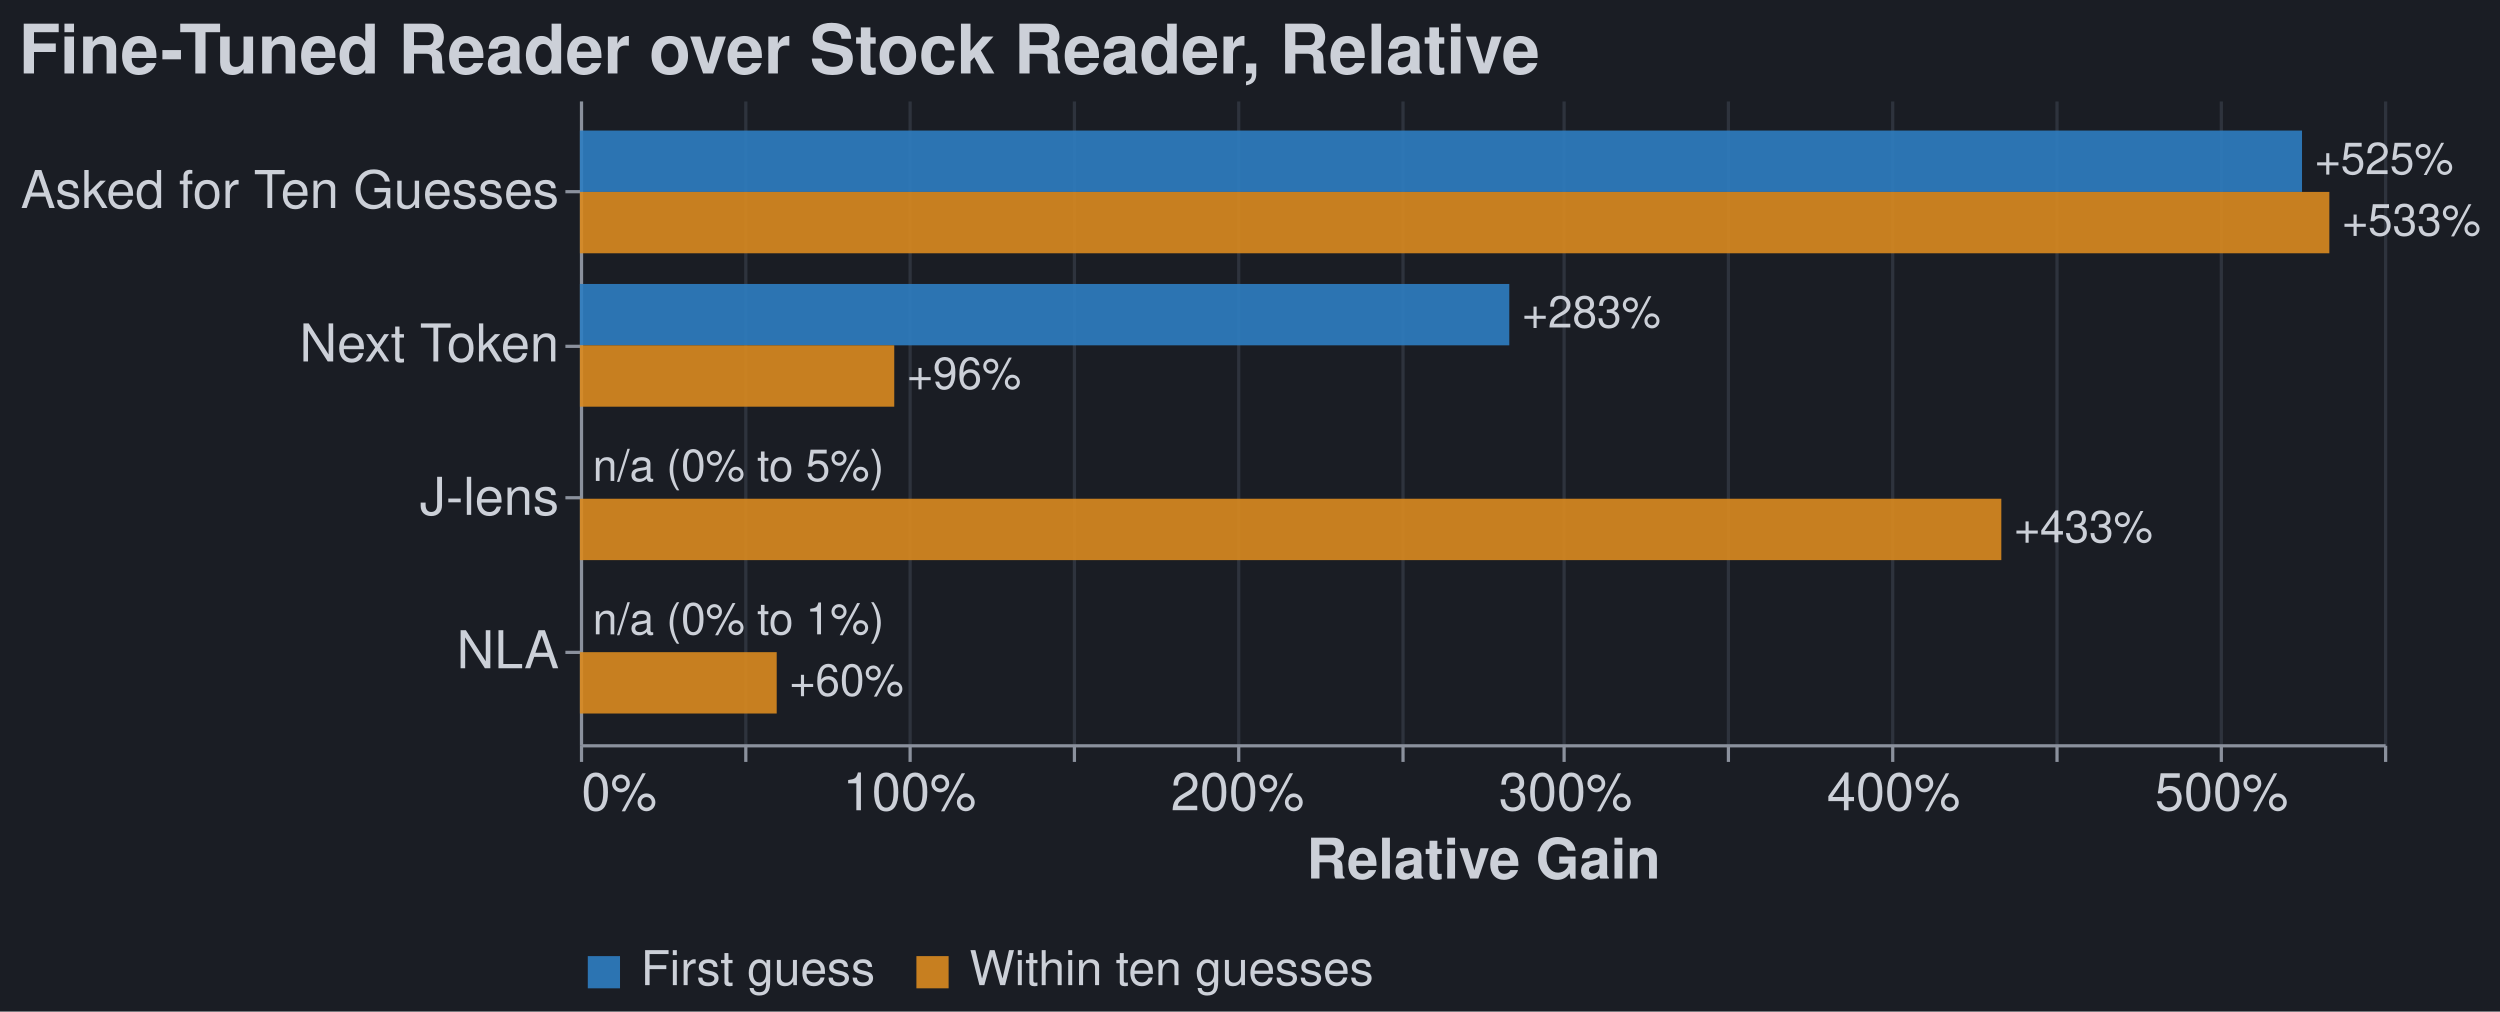
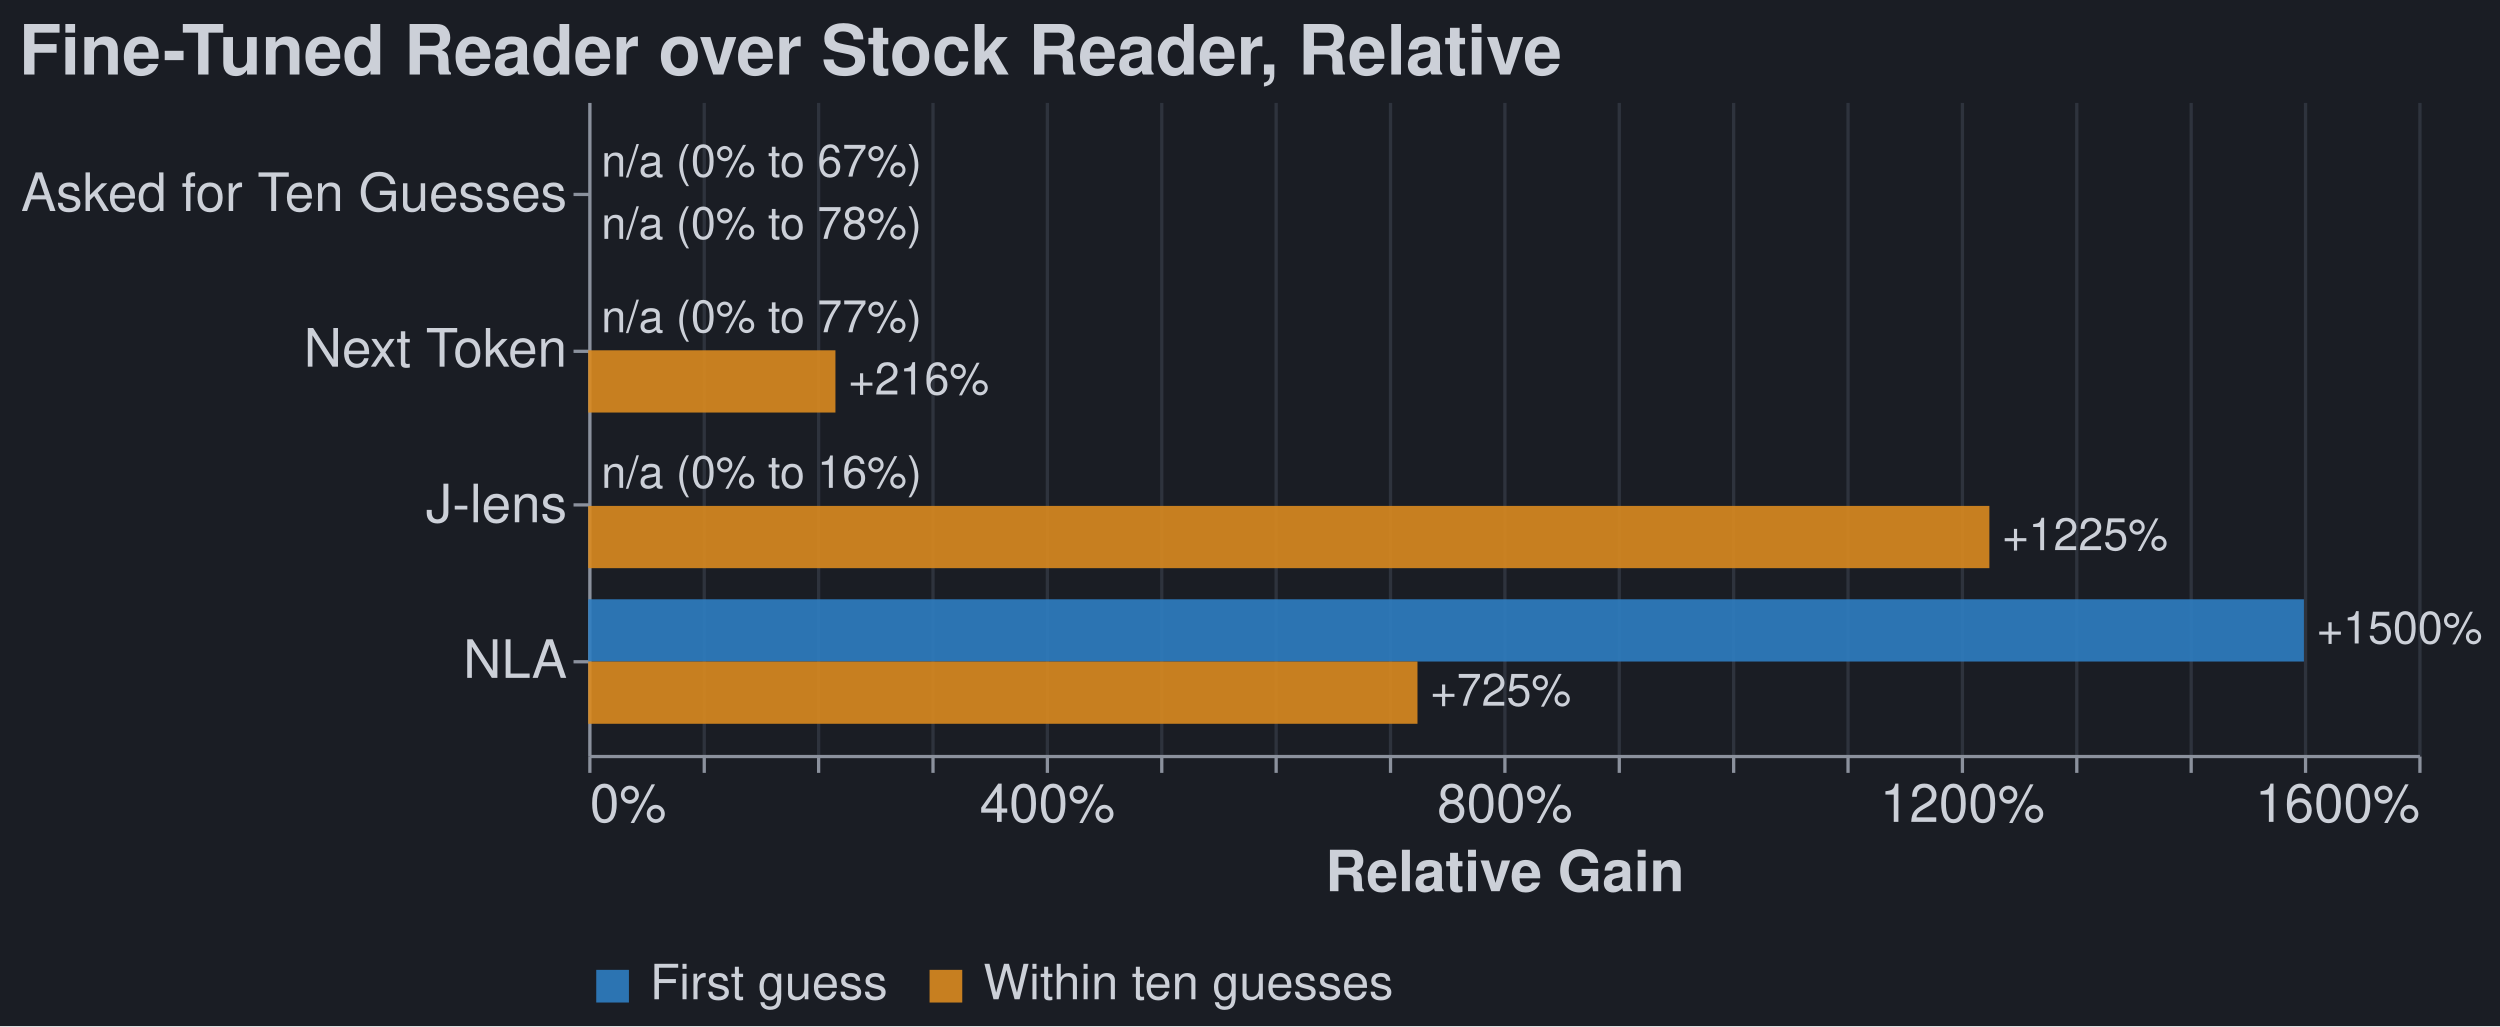
- <svg xmlns="http://www.w3.org/2000/svg" version="1.1" class="marks" width="776" height="314" viewBox="0 0 776 314">
-   <rect width="776" height="314" fill="#1a1d24" />
+ <svg xmlns="http://www.w3.org/2000/svg" version="1.1" class="marks" width="765" height="314" viewBox="0 0 765 314">
+   <rect width="765" height="314" fill="#1a1d24" />
  <g fill="none" stroke-miterlimit="10" transform="translate(180,31)">
    <g class="mark-group role-frame root" role="graphics-object" aria-roledescription="group mark container">
      <g transform="translate(0,0)">
        <path class="background" aria-hidden="true" d="M0,0h560v200h-560Z" />
        <g>
          <g class="mark-group role-axis" aria-hidden="true">
            <g transform="translate(0.5,200.5)">
              <path class="background" aria-hidden="true" d="M0,0h0v0h0Z" pointer-events="none" />
              <g>
                <g class="mark-rule role-axis-grid" pointer-events="none">
                  <line transform="translate(0,0)" x2="0" y2="-200" stroke="#2e333d" stroke-width="1" opacity="1" />
-                   <line transform="translate(51,0)" x2="0" y2="-200" stroke="#2e333d" stroke-width="1" opacity="1" />
-                   <line transform="translate(102,0)" x2="0" y2="-200" stroke="#2e333d" stroke-width="1" opacity="1" />
-                   <line transform="translate(153,0)" x2="0" y2="-200" stroke="#2e333d" stroke-width="1" opacity="1" />
-                   <line transform="translate(204,0)" x2="0" y2="-200" stroke="#2e333d" stroke-width="1" opacity="1" />
-                   <line transform="translate(255,0)" x2="0" y2="-200" stroke="#2e333d" stroke-width="1" opacity="1" />
-                   <line transform="translate(305,0)" x2="0" y2="-200" stroke="#2e333d" stroke-width="1" opacity="1" />
-                   <line transform="translate(356,0)" x2="0" y2="-200" stroke="#2e333d" stroke-width="1" opacity="1" />
-                   <line transform="translate(407,0)" x2="0" y2="-200" stroke="#2e333d" stroke-width="1" opacity="1" />
-                   <line transform="translate(458,0)" x2="0" y2="-200" stroke="#2e333d" stroke-width="1" opacity="1" />
-                   <line transform="translate(509,0)" x2="0" y2="-200" stroke="#2e333d" stroke-width="1" opacity="1" />
+                   <line transform="translate(35,0)" x2="0" y2="-200" stroke="#2e333d" stroke-width="1" opacity="1" />
+                   <line transform="translate(70,0)" x2="0" y2="-200" stroke="#2e333d" stroke-width="1" opacity="1" />
+                   <line transform="translate(105,0)" x2="0" y2="-200" stroke="#2e333d" stroke-width="1" opacity="1" />
+                   <line transform="translate(140,0)" x2="0" y2="-200" stroke="#2e333d" stroke-width="1" opacity="1" />
+                   <line transform="translate(175,0)" x2="0" y2="-200" stroke="#2e333d" stroke-width="1" opacity="1" />
+                   <line transform="translate(210,0)" x2="0" y2="-200" stroke="#2e333d" stroke-width="1" opacity="1" />
+                   <line transform="translate(245,0)" x2="0" y2="-200" stroke="#2e333d" stroke-width="1" opacity="1" />
+                   <line transform="translate(280,0)" x2="0" y2="-200" stroke="#2e333d" stroke-width="1" opacity="1" />
+                   <line transform="translate(315,0)" x2="0" y2="-200" stroke="#2e333d" stroke-width="1" opacity="1" />
+                   <line transform="translate(350,0)" x2="0" y2="-200" stroke="#2e333d" stroke-width="1" opacity="1" />
+                   <line transform="translate(385,0)" x2="0" y2="-200" stroke="#2e333d" stroke-width="1" opacity="1" />
+                   <line transform="translate(420,0)" x2="0" y2="-200" stroke="#2e333d" stroke-width="1" opacity="1" />
+                   <line transform="translate(455,0)" x2="0" y2="-200" stroke="#2e333d" stroke-width="1" opacity="1" />
+                   <line transform="translate(490,0)" x2="0" y2="-200" stroke="#2e333d" stroke-width="1" opacity="1" />
+                   <line transform="translate(525,0)" x2="0" y2="-200" stroke="#2e333d" stroke-width="1" opacity="1" />
                  <line transform="translate(560,0)" x2="0" y2="-200" stroke="#2e333d" stroke-width="1" opacity="1" />
                </g>
              </g>
              <path class="foreground" aria-hidden="true" d="" pointer-events="none" display="none" />
            </g>
          </g>
-           <g class="mark-group role-axis" role="graphics-symbol" aria-roledescription="axis" aria-label="X-axis titled 'Relative Gain' for a linear scale with values from 0% to 550%">
+           <g class="mark-group role-axis" role="graphics-symbol" aria-roledescription="axis" aria-label="X-axis titled 'Relative Gain' for a linear scale with values from 0% to 1600%">
            <g transform="translate(0.5,200.5)">
              <path class="background" aria-hidden="true" d="M0,0h0v0h0Z" pointer-events="none" />
              <g>
                <g class="mark-rule role-axis-tick" pointer-events="none">
                  <line transform="translate(0,0)" x2="0" y2="5" stroke="#8b919d" stroke-width="1" opacity="1" />
-                   <line transform="translate(51,0)" x2="0" y2="5" stroke="#8b919d" stroke-width="1" opacity="1" />
-                   <line transform="translate(102,0)" x2="0" y2="5" stroke="#8b919d" stroke-width="1" opacity="1" />
-                   <line transform="translate(153,0)" x2="0" y2="5" stroke="#8b919d" stroke-width="1" opacity="1" />
-                   <line transform="translate(204,0)" x2="0" y2="5" stroke="#8b919d" stroke-width="1" opacity="1" />
-                   <line transform="translate(255,0)" x2="0" y2="5" stroke="#8b919d" stroke-width="1" opacity="1" />
-                   <line transform="translate(305,0)" x2="0" y2="5" stroke="#8b919d" stroke-width="1" opacity="1" />
-                   <line transform="translate(356,0)" x2="0" y2="5" stroke="#8b919d" stroke-width="1" opacity="1" />
-                   <line transform="translate(407,0)" x2="0" y2="5" stroke="#8b919d" stroke-width="1" opacity="1" />
-                   <line transform="translate(458,0)" x2="0" y2="5" stroke="#8b919d" stroke-width="1" opacity="1" />
-                   <line transform="translate(509,0)" x2="0" y2="5" stroke="#8b919d" stroke-width="1" opacity="1" />
+                   <line transform="translate(35,0)" x2="0" y2="5" stroke="#8b919d" stroke-width="1" opacity="1" />
+                   <line transform="translate(70,0)" x2="0" y2="5" stroke="#8b919d" stroke-width="1" opacity="1" />
+                   <line transform="translate(105,0)" x2="0" y2="5" stroke="#8b919d" stroke-width="1" opacity="1" />
+                   <line transform="translate(140,0)" x2="0" y2="5" stroke="#8b919d" stroke-width="1" opacity="1" />
+                   <line transform="translate(175,0)" x2="0" y2="5" stroke="#8b919d" stroke-width="1" opacity="1" />
+                   <line transform="translate(210,0)" x2="0" y2="5" stroke="#8b919d" stroke-width="1" opacity="1" />
+                   <line transform="translate(245,0)" x2="0" y2="5" stroke="#8b919d" stroke-width="1" opacity="1" />
+                   <line transform="translate(280,0)" x2="0" y2="5" stroke="#8b919d" stroke-width="1" opacity="1" />
+                   <line transform="translate(315,0)" x2="0" y2="5" stroke="#8b919d" stroke-width="1" opacity="1" />
+                   <line transform="translate(350,0)" x2="0" y2="5" stroke="#8b919d" stroke-width="1" opacity="1" />
+                   <line transform="translate(385,0)" x2="0" y2="5" stroke="#8b919d" stroke-width="1" opacity="1" />
+                   <line transform="translate(420,0)" x2="0" y2="5" stroke="#8b919d" stroke-width="1" opacity="1" />
+                   <line transform="translate(455,0)" x2="0" y2="5" stroke="#8b919d" stroke-width="1" opacity="1" />
+                   <line transform="translate(490,0)" x2="0" y2="5" stroke="#8b919d" stroke-width="1" opacity="1" />
+                   <line transform="translate(525,0)" x2="0" y2="5" stroke="#8b919d" stroke-width="1" opacity="1" />
                  <line transform="translate(560,0)" x2="0" y2="5" stroke="#8b919d" stroke-width="1" opacity="1" />
                </g>
                <g class="mark-text role-axis-label" pointer-events="none">
                  <text text-anchor="start" transform="translate(0,20)" font-family="system-ui, -apple-system, Segoe UI, Helvetica, Arial, sans-serif" font-size="16.2px" fill="#ccd0d8" opacity="1">0%</text>
-                   <text text-anchor="middle" transform="translate(50.90909,20)" font-family="system-ui, -apple-system, Segoe UI, Helvetica, Arial, sans-serif" font-size="16.2px" fill="#ccd0d8" opacity="0">50%</text>
-                   <text text-anchor="middle" transform="translate(101.8182,20)" font-family="system-ui, -apple-system, Segoe UI, Helvetica, Arial, sans-serif" font-size="16.2px" fill="#ccd0d8" opacity="1">100%</text>
-                   <text text-anchor="middle" transform="translate(152.7273,20)" font-family="system-ui, -apple-system, Segoe UI, Helvetica, Arial, sans-serif" font-size="16.2px" fill="#ccd0d8" opacity="0">150%</text>
-                   <text text-anchor="middle" transform="translate(203.6364,20)" font-family="system-ui, -apple-system, Segoe UI, Helvetica, Arial, sans-serif" font-size="16.2px" fill="#ccd0d8" opacity="1">200%</text>
-                   <text text-anchor="middle" transform="translate(254.5455,20)" font-family="system-ui, -apple-system, Segoe UI, Helvetica, Arial, sans-serif" font-size="16.2px" fill="#ccd0d8" opacity="0">250%</text>
-                   <text text-anchor="middle" transform="translate(305.4545,20)" font-family="system-ui, -apple-system, Segoe UI, Helvetica, Arial, sans-serif" font-size="16.2px" fill="#ccd0d8" opacity="1">300%</text>
-                   <text text-anchor="middle" transform="translate(356.3636,20)" font-family="system-ui, -apple-system, Segoe UI, Helvetica, Arial, sans-serif" font-size="16.2px" fill="#ccd0d8" opacity="0">350%</text>
-                   <text text-anchor="middle" transform="translate(407.2727,20)" font-family="system-ui, -apple-system, Segoe UI, Helvetica, Arial, sans-serif" font-size="16.2px" fill="#ccd0d8" opacity="1">400%</text>
-                   <text text-anchor="middle" transform="translate(458.1818,20)" font-family="system-ui, -apple-system, Segoe UI, Helvetica, Arial, sans-serif" font-size="16.2px" fill="#ccd0d8" opacity="0">450%</text>
-                   <text text-anchor="middle" transform="translate(509.0909,20)" font-family="system-ui, -apple-system, Segoe UI, Helvetica, Arial, sans-serif" font-size="16.2px" fill="#ccd0d8" opacity="1">500%</text>
-                   <text text-anchor="end" transform="translate(560,20)" font-family="system-ui, -apple-system, Segoe UI, Helvetica, Arial, sans-serif" font-size="16.2px" fill="#ccd0d8" opacity="0">550%</text>
+                   <text text-anchor="middle" transform="translate(35,20)" font-family="system-ui, -apple-system, Segoe UI, Helvetica, Arial, sans-serif" font-size="16.2px" fill="#ccd0d8" opacity="0">100%</text>
+                   <text text-anchor="middle" transform="translate(70,20)" font-family="system-ui, -apple-system, Segoe UI, Helvetica, Arial, sans-serif" font-size="16.2px" fill="#ccd0d8" opacity="0">200%</text>
+                   <text text-anchor="middle" transform="translate(105,20)" font-family="system-ui, -apple-system, Segoe UI, Helvetica, Arial, sans-serif" font-size="16.2px" fill="#ccd0d8" opacity="0">300%</text>
+                   <text text-anchor="middle" transform="translate(140,20)" font-family="system-ui, -apple-system, Segoe UI, Helvetica, Arial, sans-serif" font-size="16.2px" fill="#ccd0d8" opacity="1">400%</text>
+                   <text text-anchor="middle" transform="translate(175,20)" font-family="system-ui, -apple-system, Segoe UI, Helvetica, Arial, sans-serif" font-size="16.2px" fill="#ccd0d8" opacity="0">500%</text>
+                   <text text-anchor="middle" transform="translate(210,20)" font-family="system-ui, -apple-system, Segoe UI, Helvetica, Arial, sans-serif" font-size="16.2px" fill="#ccd0d8" opacity="0">600%</text>
+                   <text text-anchor="middle" transform="translate(245,20)" font-family="system-ui, -apple-system, Segoe UI, Helvetica, Arial, sans-serif" font-size="16.2px" fill="#ccd0d8" opacity="0">700%</text>
+                   <text text-anchor="middle" transform="translate(280,20)" font-family="system-ui, -apple-system, Segoe UI, Helvetica, Arial, sans-serif" font-size="16.2px" fill="#ccd0d8" opacity="1">800%</text>
+                   <text text-anchor="middle" transform="translate(315,20)" font-family="system-ui, -apple-system, Segoe UI, Helvetica, Arial, sans-serif" font-size="16.2px" fill="#ccd0d8" opacity="0">900%</text>
+                   <text text-anchor="middle" transform="translate(350,20)" font-family="system-ui, -apple-system, Segoe UI, Helvetica, Arial, sans-serif" font-size="16.2px" fill="#ccd0d8" opacity="0">1000%</text>
+                   <text text-anchor="middle" transform="translate(385,20)" font-family="system-ui, -apple-system, Segoe UI, Helvetica, Arial, sans-serif" font-size="16.2px" fill="#ccd0d8" opacity="0">1100%</text>
+                   <text text-anchor="middle" transform="translate(420,20)" font-family="system-ui, -apple-system, Segoe UI, Helvetica, Arial, sans-serif" font-size="16.2px" fill="#ccd0d8" opacity="1">1200%</text>
+                   <text text-anchor="middle" transform="translate(455,20)" font-family="system-ui, -apple-system, Segoe UI, Helvetica, Arial, sans-serif" font-size="16.2px" fill="#ccd0d8" opacity="0">1300%</text>
+                   <text text-anchor="middle" transform="translate(490,20)" font-family="system-ui, -apple-system, Segoe UI, Helvetica, Arial, sans-serif" font-size="16.2px" fill="#ccd0d8" opacity="0">1400%</text>
+                   <text text-anchor="middle" transform="translate(525,20)" font-family="system-ui, -apple-system, Segoe UI, Helvetica, Arial, sans-serif" font-size="16.2px" fill="#ccd0d8" opacity="0">1500%</text>
+                   <text text-anchor="end" transform="translate(560,20)" font-family="system-ui, -apple-system, Segoe UI, Helvetica, Arial, sans-serif" font-size="16.2px" fill="#ccd0d8" opacity="1">1600%</text>
                </g>
                <g class="mark-rule role-axis-domain" pointer-events="none">
                  <line transform="translate(0,0)" x2="560" y2="0" stroke="#8b919d" stroke-width="1" opacity="1" />
                </g>
                <g class="mark-text role-axis-title" pointer-events="none">
                  <text text-anchor="middle" transform="translate(280,41.2)" font-family="system-ui, -apple-system, Segoe UI, Helvetica, Arial, sans-serif" font-size="17.4px" font-weight="bold" fill="#ccd0d8" opacity="1">Relative Gain</text>
                </g>
              </g>
              <path class="foreground" aria-hidden="true" d="" pointer-events="none" display="none" />
            </g>
          </g>
          <g class="mark-group role-axis" role="graphics-symbol" aria-roledescription="axis" aria-label="Y-axis for a discrete scale with 4 values: Asked for Ten Guesses, Next Token, J-lens, NLA">
            <g transform="translate(0.5,0.5)">
              <path class="background" aria-hidden="true" d="M0,0h0v0h0Z" pointer-events="none" />
              <g>
                <g class="mark-rule role-axis-tick" pointer-events="none">
                  <line transform="translate(0,28)" x2="-5" y2="0" stroke="#8b919d" stroke-width="1" opacity="1" />
                  <line transform="translate(0,76)" x2="-5" y2="0" stroke="#8b919d" stroke-width="1" opacity="1" />
                  <line transform="translate(0,123)" x2="-5" y2="0" stroke="#8b919d" stroke-width="1" opacity="1" />
                  <line transform="translate(0,171)" x2="-5" y2="0" stroke="#8b919d" stroke-width="1" opacity="1" />
                </g>
                <g class="mark-text role-axis-label" pointer-events="none">
                  <text text-anchor="end" transform="translate(-7,33.07143)" font-family="system-ui, -apple-system, Segoe UI, Helvetica, Arial, sans-serif" font-size="16.2px" fill="#ccd0d8" opacity="1">Asked for Ten Guesses</text>
                  <text text-anchor="end" transform="translate(-7,80.69048)" font-family="system-ui, -apple-system, Segoe UI, Helvetica, Arial, sans-serif" font-size="16.2px" fill="#ccd0d8" opacity="1">Next Token</text>
                  <text text-anchor="end" transform="translate(-7,128.3095)" font-family="system-ui, -apple-system, Segoe UI, Helvetica, Arial, sans-serif" font-size="16.2px" fill="#ccd0d8" opacity="1">J-lens</text>
                  <text text-anchor="end" transform="translate(-7,175.9286)" font-family="system-ui, -apple-system, Segoe UI, Helvetica, Arial, sans-serif" font-size="16.2px" fill="#ccd0d8" opacity="1">NLA</text>
                </g>
                <g class="mark-rule role-axis-domain" pointer-events="none">
                  <line transform="translate(0,0)" x2="0" y2="200" stroke="#8b919d" stroke-width="1" opacity="1" />
                </g>
              </g>
              <path class="foreground" aria-hidden="true" d="" pointer-events="none" display="none" />
            </g>
          </g>
          <g class="mark-rect role-mark layer_0_marks" role="graphics-object" aria-roledescription="rect mark container">
-             <path aria-label="Relative Gain: 525.000000%; item: Asked for Ten Guesses; metric: First guess" role="graphics-symbol" aria-roledescription="bar" d="M0,9.524h534.545v19.048h-534.545Z" fill="#2e7dc1" opacity="0.9" />
-             <path aria-label="Relative Gain: 533.333333%; item: Asked for Ten Guesses; metric: Within ten guesses" role="graphics-symbol" aria-roledescription="bar" d="M0,28.571h543.03v19.048h-543.03Z" fill="#d98a1f" opacity="0.9" />
-             <path aria-label="Relative Gain: 283.333333%; item: Next Token; metric: First guess" role="graphics-symbol" aria-roledescription="bar" d="M0,57.143h288.485v19.048h-288.485Z" fill="#2e7dc1" opacity="0.9" />
-             <path aria-label="Relative Gain: 95.833333%; item: Next Token; metric: Within ten guesses" role="graphics-symbol" aria-roledescription="bar" d="M0,76.19h97.576v19.048h-97.576Z" fill="#d98a1f" opacity="0.9" />
+             <path aria-label="Relative Gain: 0.000000%; item: Asked for Ten Guesses; metric: First guess" role="graphics-symbol" aria-roledescription="bar" d="M0,9.524h0v19.048h0Z" fill="#2e7dc1" opacity="0.9" />
+             <path aria-label="Relative Gain: 0.000000%; item: Asked for Ten Guesses; metric: Within ten guesses" role="graphics-symbol" aria-roledescription="bar" d="M0,28.571h0v19.048h0Z" fill="#d98a1f" opacity="0.9" />
+             <path aria-label="Relative Gain: 0.000000%; item: Next Token; metric: First guess" role="graphics-symbol" aria-roledescription="bar" d="M0,57.143h0v19.048h0Z" fill="#2e7dc1" opacity="0.9" />
+             <path aria-label="Relative Gain: 216.129032%; item: Next Token; metric: Within ten guesses" role="graphics-symbol" aria-roledescription="bar" d="M0,76.19h75.645v19.048h-75.645Z" fill="#d98a1f" opacity="0.9" />
            <path aria-label="Relative Gain: 0.000000%; item: J-lens; metric: First guess" role="graphics-symbol" aria-roledescription="bar" d="M0,104.762h0v19.048h0Z" fill="#2e7dc1" opacity="0.9" />
-             <path aria-label="Relative Gain: 433.333333%; item: J-lens; metric: Within ten guesses" role="graphics-symbol" aria-roledescription="bar" d="M0,123.81h441.212v19.048h-441.212Z" fill="#d98a1f" opacity="0.9" />
-             <path aria-label="Relative Gain: 0.000000%; item: NLA; metric: First guess" role="graphics-symbol" aria-roledescription="bar" d="M0,152.381h0v19.048h0Z" fill="#2e7dc1" opacity="0.9" />
-             <path aria-label="Relative Gain: 60.000000%; item: NLA; metric: Within ten guesses" role="graphics-symbol" aria-roledescription="bar" d="M0,171.429h61.091v19.048h-61.091Z" fill="#d98a1f" opacity="0.9" />
+             <path aria-label="Relative Gain: 1225.000000%; item: J-lens; metric: Within ten guesses" role="graphics-symbol" aria-roledescription="bar" d="M0,123.81h428.75v19.048h-428.75Z" fill="#d98a1f" opacity="0.9" />
+             <path aria-label="Relative Gain: 1500.000000%; item: NLA; metric: First guess" role="graphics-symbol" aria-roledescription="bar" d="M0,152.381h525v19.048h-525Z" fill="#2e7dc1" opacity="0.9" />
+             <path aria-label="Relative Gain: 725.000000%; item: NLA; metric: Within ten guesses" role="graphics-symbol" aria-roledescription="bar" d="M0,171.429h253.75v19.048h-253.75Z" fill="#d98a1f" opacity="0.9" />
          </g>
          <g class="mark-text role-mark layer_1_marks" role="graphics-object" aria-roledescription="text mark container">
-             <text aria-label="v: 5.25; item: Asked for Ten Guesses; metric: First guess; label: +525%" role="graphics-symbol" aria-roledescription="text mark" text-anchor="start" transform="translate(538.5455,23.04762)" font-family="system-ui, -apple-system, Segoe UI, Helvetica, Arial, sans-serif" font-size="13.7px" fill="#ccd0d8">+525%</text>
-             <text aria-label="v: 5.33333333333; item: Asked for Ten Guesses; metric: Within ten guesses; label: +533%" role="graphics-symbol" aria-roledescription="text mark" text-anchor="start" transform="translate(547.0303,42.09524)" font-family="system-ui, -apple-system, Segoe UI, Helvetica, Arial, sans-serif" font-size="13.7px" fill="#ccd0d8">+533%</text>
-             <text aria-label="v: 2.83333333333; item: Next Token; metric: First guess; label: +283%" role="graphics-symbol" aria-roledescription="text mark" text-anchor="start" transform="translate(292.4848,70.66667)" font-family="system-ui, -apple-system, Segoe UI, Helvetica, Arial, sans-serif" font-size="13.7px" fill="#ccd0d8">+283%</text>
-             <text aria-label="v: 0.958333333333; item: Next Token; metric: Within ten guesses; label: +96%" role="graphics-symbol" aria-roledescription="text mark" text-anchor="start" transform="translate(101.5758,89.71429)" font-family="system-ui, -apple-system, Segoe UI, Helvetica, Arial, sans-serif" font-size="13.7px" fill="#ccd0d8">+96%</text>
-             <text aria-label="v: 0; item: J-lens; metric: First guess; label: n/a (0% to 5%)" role="graphics-symbol" aria-roledescription="text mark" text-anchor="start" transform="translate(4,118.2857)" font-family="system-ui, -apple-system, Segoe UI, Helvetica, Arial, sans-serif" font-size="13.7px" fill="#ccd0d8">n/a (0% to 5%)</text>
-             <text aria-label="v: 4.33333333333; item: J-lens; metric: Within ten guesses; label: +433%" role="graphics-symbol" aria-roledescription="text mark" text-anchor="start" transform="translate(445.2121,137.3333)" font-family="system-ui, -apple-system, Segoe UI, Helvetica, Arial, sans-serif" font-size="13.7px" fill="#ccd0d8">+433%</text>
-             <text aria-label="v: 0; item: NLA; metric: First guess; label: n/a (0% to 1%)" role="graphics-symbol" aria-roledescription="text mark" text-anchor="start" transform="translate(4,165.9048)" font-family="system-ui, -apple-system, Segoe UI, Helvetica, Arial, sans-serif" font-size="13.7px" fill="#ccd0d8">n/a (0% to 1%)</text>
-             <text aria-label="v: 0.6; item: NLA; metric: Within ten guesses; label: +60%" role="graphics-symbol" aria-roledescription="text mark" text-anchor="start" transform="translate(65.09091,184.9524)" font-family="system-ui, -apple-system, Segoe UI, Helvetica, Arial, sans-serif" font-size="13.7px" fill="#ccd0d8">+60%</text>
+             <text aria-label="v: 0; item: Asked for Ten Guesses; metric: First guess; label: n/a (0% to 67%)" role="graphics-symbol" aria-roledescription="text mark" text-anchor="start" transform="translate(4,23.04762)" font-family="system-ui, -apple-system, Segoe UI, Helvetica, Arial, sans-serif" font-size="13.7px" fill="#ccd0d8">n/a (0% to 67%)</text>
+             <text aria-label="v: 0; item: Asked for Ten Guesses; metric: Within ten guesses; label: n/a (0% to 78%)" role="graphics-symbol" aria-roledescription="text mark" text-anchor="start" transform="translate(4,42.09524)" font-family="system-ui, -apple-system, Segoe UI, Helvetica, Arial, sans-serif" font-size="13.7px" fill="#ccd0d8">n/a (0% to 78%)</text>
+             <text aria-label="v: 0; item: Next Token; metric: First guess; label: n/a (0% to 77%)" role="graphics-symbol" aria-roledescription="text mark" text-anchor="start" transform="translate(4,70.66667)" font-family="system-ui, -apple-system, Segoe UI, Helvetica, Arial, sans-serif" font-size="13.7px" fill="#ccd0d8">n/a (0% to 77%)</text>
+             <text aria-label="v: 2.16129032258; item: Next Token; metric: Within ten guesses; label: +216%" role="graphics-symbol" aria-roledescription="text mark" text-anchor="start" transform="translate(79.64516,89.71429)" font-family="system-ui, -apple-system, Segoe UI, Helvetica, Arial, sans-serif" font-size="13.7px" fill="#ccd0d8">+216%</text>
+             <text aria-label="v: 0; item: J-lens; metric: First guess; label: n/a (0% to 16%)" role="graphics-symbol" aria-roledescription="text mark" text-anchor="start" transform="translate(4,118.2857)" font-family="system-ui, -apple-system, Segoe UI, Helvetica, Arial, sans-serif" font-size="13.7px" fill="#ccd0d8">n/a (0% to 16%)</text>
+             <text aria-label="v: 12.25; item: J-lens; metric: Within ten guesses; label: +1225%" role="graphics-symbol" aria-roledescription="text mark" text-anchor="start" transform="translate(432.75,137.3333)" font-family="system-ui, -apple-system, Segoe UI, Helvetica, Arial, sans-serif" font-size="13.7px" fill="#ccd0d8">+1225%</text>
+             <text aria-label="v: 15; item: NLA; metric: First guess; label: +1500%" role="graphics-symbol" aria-roledescription="text mark" text-anchor="start" transform="translate(529,165.9048)" font-family="system-ui, -apple-system, Segoe UI, Helvetica, Arial, sans-serif" font-size="13.7px" fill="#ccd0d8">+1500%</text>
+             <text aria-label="v: 7.25; item: NLA; metric: Within ten guesses; label: +725%" role="graphics-symbol" aria-roledescription="text mark" text-anchor="start" transform="translate(257.75,184.9524)" font-family="system-ui, -apple-system, Segoe UI, Helvetica, Arial, sans-serif" font-size="13.7px" fill="#ccd0d8">+725%</text>
          </g>
          <g class="mark-group role-legend" role="graphics-symbol" aria-roledescription="legend" aria-label="Symbol legend for fill color with 2 values: First guess, Within ten guesses">
            <g transform="translate(0,263)">
              <path class="background" aria-hidden="true" d="M0,0h247v15h-247Z" pointer-events="none" />
              <g>
                <g class="mark-group role-legend-entry">
                  <g transform="translate(0,0)">
                    <path class="background" aria-hidden="true" d="M0,0h0v0h0Z" pointer-events="none" />
                    <g>
                      <g class="mark-group role-scope" role="graphics-object" aria-roledescription="group mark container">
                        <g transform="translate(0,0.325)">
                          <path class="background" aria-hidden="true" d="M0,0h91.763v14.35h-91.763Z" pointer-events="none" opacity="1" />
                          <g>
                            <g class="mark-symbol role-legend-symbol" pointer-events="none">
                              <path transform="translate(7.45,7.45)" d="M-5,-5h10v10h-10Z" fill="#2e7dc1" stroke-width="1.5" opacity="0.9" />
                            </g>
                            <g class="mark-text role-legend-label" pointer-events="none">
                              <text text-anchor="start" transform="translate(18.9,11.45)" font-family="system-ui, -apple-system, Segoe UI, Helvetica, Arial, sans-serif" font-size="14.9px" fill="#ccd0d8" opacity="1">First guess</text>
                            </g>
                          </g>
                          <path class="foreground" aria-hidden="true" d="" pointer-events="none" display="none" />
                        </g>
                        <g transform="translate(102,0.325)">
                          <path class="background" aria-hidden="true" d="M0,0h144.786v14.35h-144.786Z" pointer-events="none" opacity="1" />
                          <g>
                            <g class="mark-symbol role-legend-symbol" pointer-events="none">
                              <path transform="translate(7.45,7.45)" d="M-5,-5h10v10h-10Z" fill="#d98a1f" stroke-width="1.5" opacity="0.9" />
                            </g>
                            <g class="mark-text role-legend-label" pointer-events="none">
                              <text text-anchor="start" transform="translate(18.9,11.45)" font-family="system-ui, -apple-system, Segoe UI, Helvetica, Arial, sans-serif" font-size="14.9px" fill="#ccd0d8" opacity="1">Within ten guesses</text>
                            </g>
                          </g>
                          <path class="foreground" aria-hidden="true" d="" pointer-events="none" display="none" />
                        </g>
                      </g>
                    </g>
                    <path class="foreground" aria-hidden="true" d="" pointer-events="none" display="none" />
                  </g>
                </g>
              </g>
              <path class="foreground" aria-hidden="true" d="" pointer-events="none" display="none" />
            </g>
          </g>
          <g class="mark-group role-title">
            <g transform="translate(-174.197,-25.2)">
              <path class="background" aria-hidden="true" d="M0,0h0v0h0Z" pointer-events="none" />
              <g>
                <g class="mark-text role-title-text" role="graphics-symbol" aria-roledescription="title" aria-label="Title text 'Fine-Tuned Reader over Stock Reader, Relative'" pointer-events="none">
                  <text text-anchor="start" transform="translate(0,17)" font-family="system-ui, -apple-system, Segoe UI, Helvetica, Arial, sans-serif" font-size="21.2px" font-weight="bold" fill="#ccd0d8" opacity="1">Fine-Tuned Reader over Stock Reader, Relative</text>
                </g>
              </g>
              <path class="foreground" aria-hidden="true" d="" pointer-events="none" display="none" />
            </g>
          </g>
        </g>
        <path class="foreground" aria-hidden="true" d="" display="none" />
      </g>
    </g>
  </g>
</svg>
